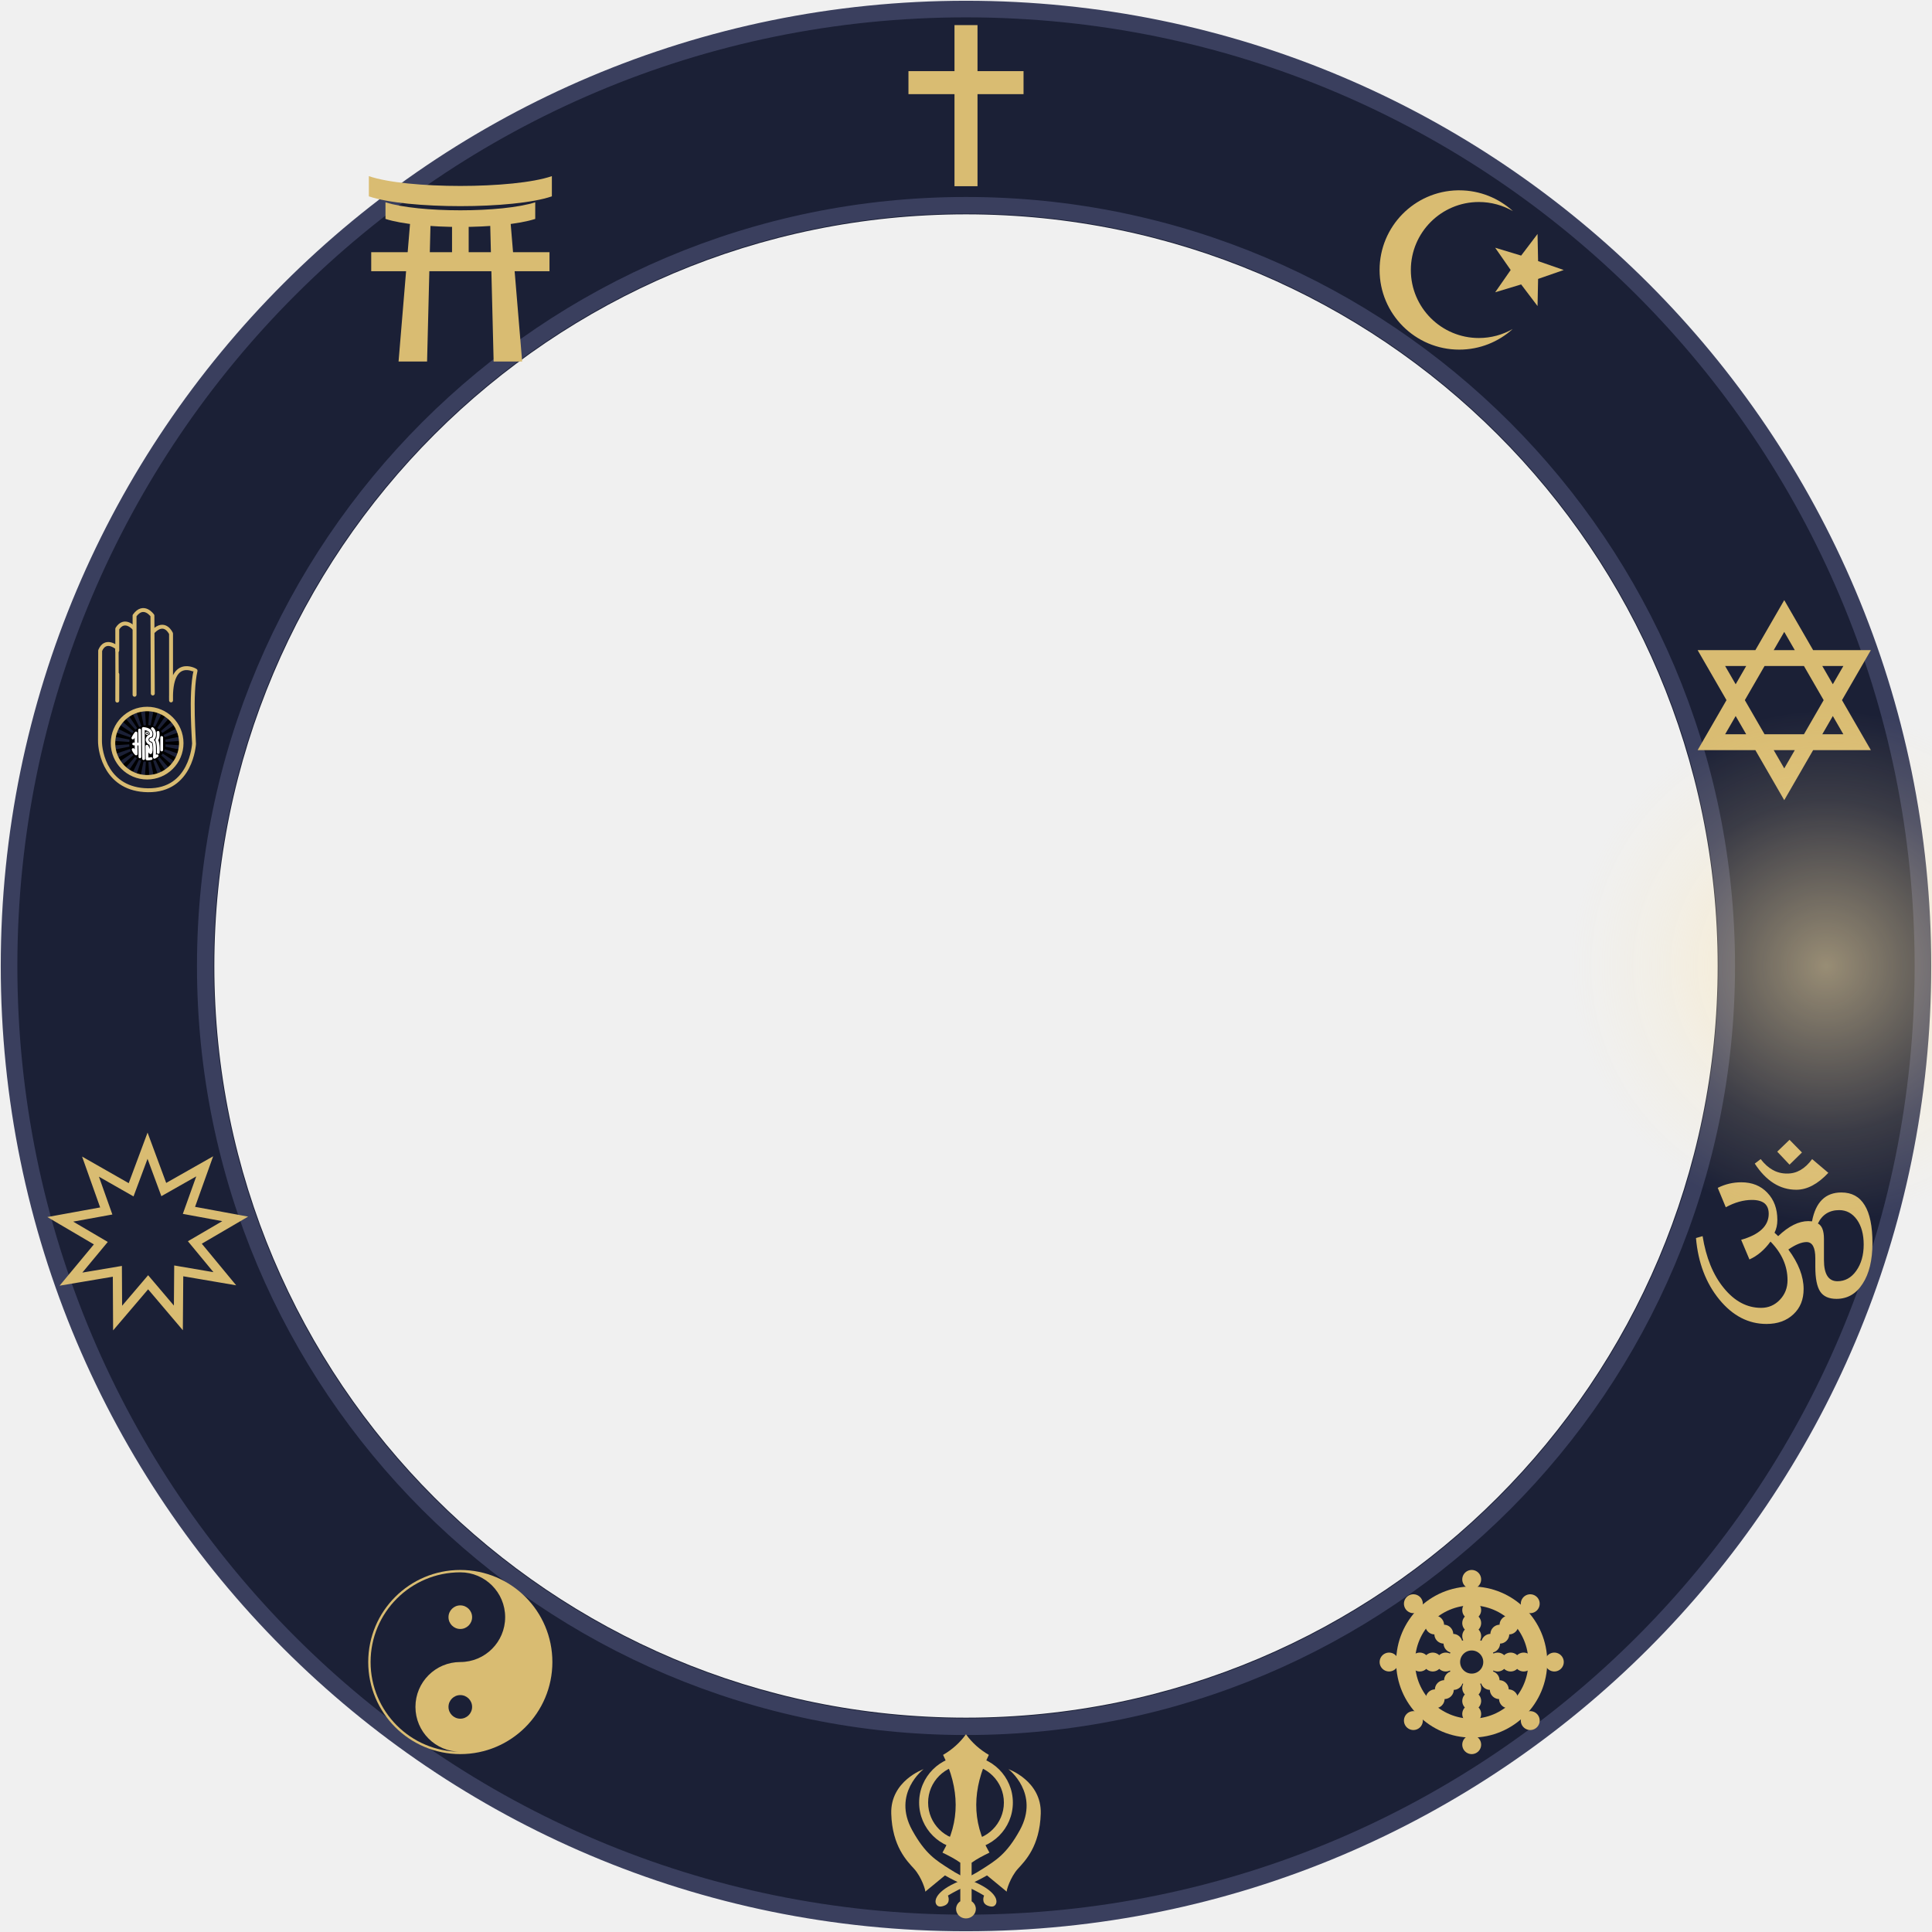
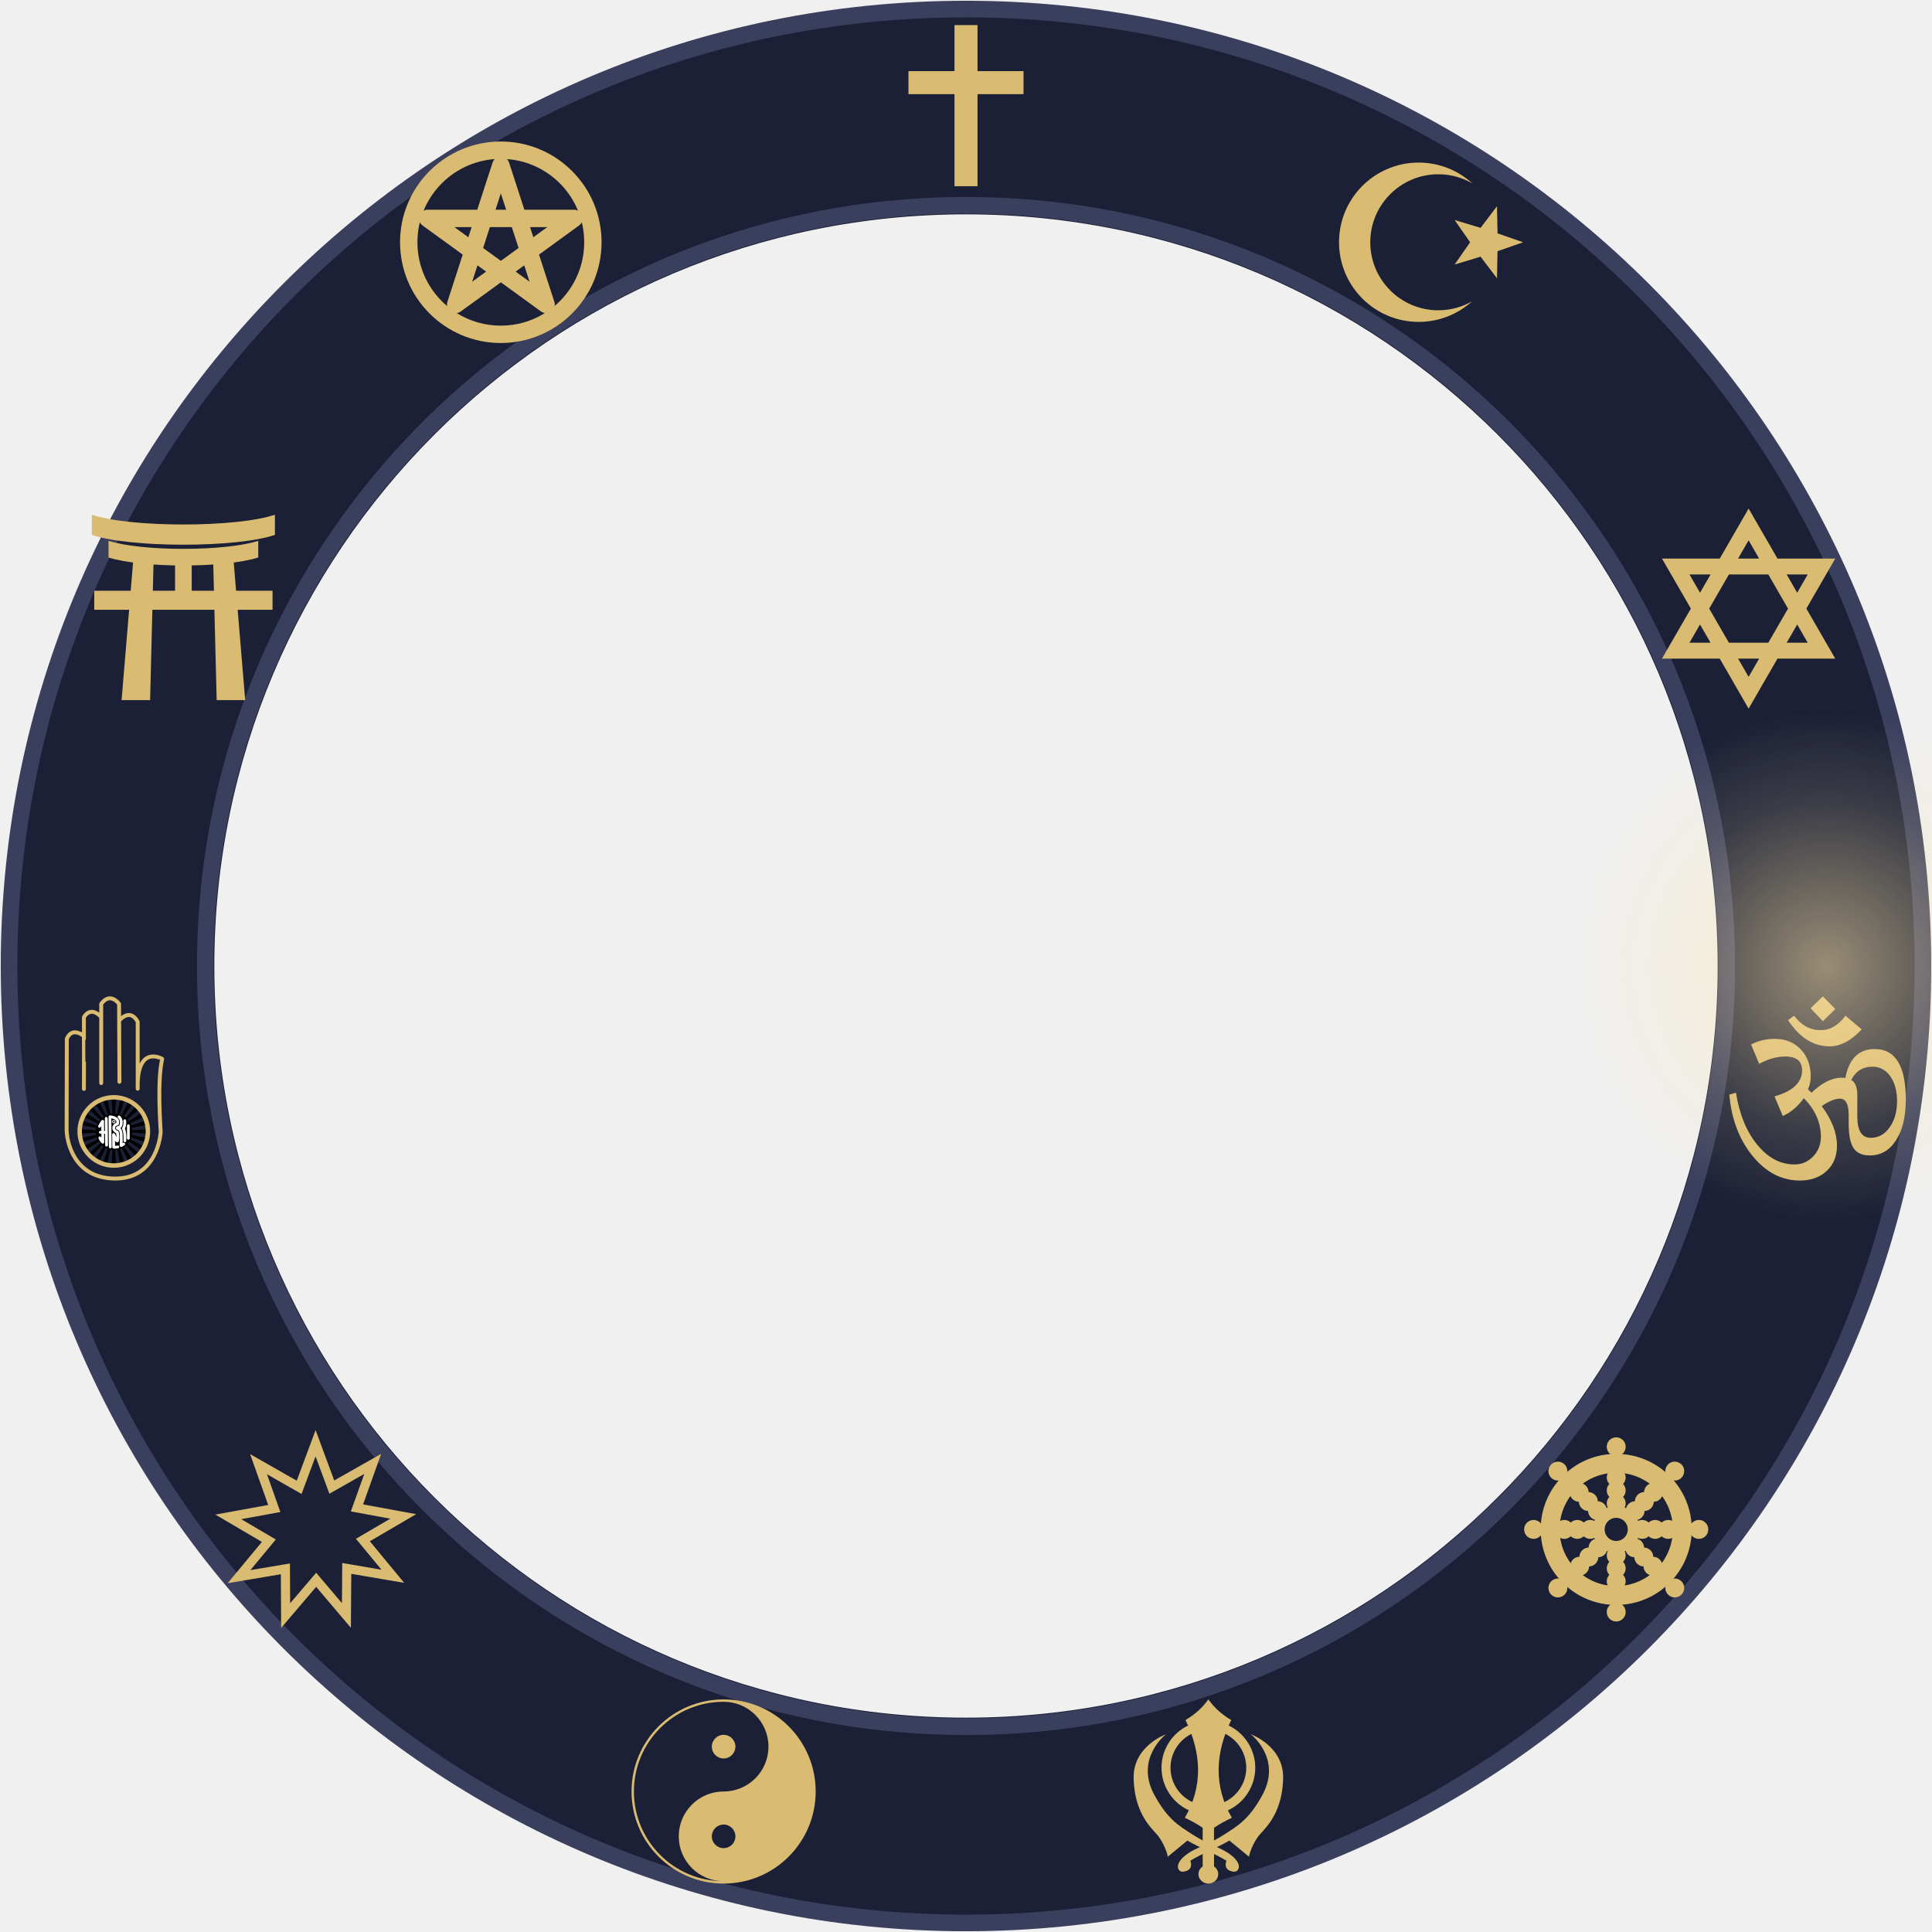
<svg xmlns="http://www.w3.org/2000/svg" viewBox="0 0 128 128" width="128" height="128" role="presentation">
  <defs>
    <radialGradient id="fcGlow" cx=".5" cy=".5" r=".5">
      <stop offset="0%" stop-color="#FFE6A8" stop-opacity=".55" />
      <stop offset="65%" stop-color="#FFE6A8" stop-opacity=".14" />
      <stop offset="100%" stop-color="#FFE6A8" stop-opacity="0" />
    </radialGradient>
  </defs>
  <style>
    .lamp { animation: fcRound 20s linear infinite;
            transform-box: view-box; transform-origin: 64px 64px }
    @keyframes fcRound { to { transform: rotate(360deg) } }
    @media (prefers-reduced-motion: reduce) { .lamp { animation: none; opacity: .35 } }
  </style>
  <path d="M64 0.4 A63.6 63.6 0 1 0 64 127.6 A63.6 63.6 0 1 0 64 0.4 Z M64 14.2 A49.8 49.8 0 1 1 64 113.8 A49.8 49.8 0 1 1 64 14.2 Z" fill="#1B2036" fill-rule="evenodd" />
  <g fill="none" stroke="#3A3F5E" stroke-width="1.1">
    <circle cx="64" cy="64" r="50.4" />
    <circle cx="64" cy="64" r="63.4" />
  </g>
  <g transform="translate(64 7) scale(0.01906) translate(-202.00 -282.00)" fill="#D9BC72">
    <path stroke="#D9BC72" stroke-width="80" d="m202,2V562M2,202H402" />
  </g>
-   <g transform="translate(97.5038 17.886) scale(0.04982) translate(-143.75 -142.10)" fill="#D9BC72">
+   <g transform="translate(94.8165 16.0485) scale(0.04982) translate(-143.75 -142.10)" fill="#D9BC72">
    <g>
      <g>
        <path d="M 125.135,36.188 C 67.608,37.282 21.26,84.307 21.26,142.094 c 0,58.472 47.466,105.938 105.938,105.938 27.338,0 52.265,-10.384 71.062,-27.406 -13.253,7.618 -28.627,11.969 -45,11.969 -49.93,0 -90.438,-40.508 -90.438,-90.438 0,-49.93 40.508,-90.437 90.438,-90.437 16.504,0 31.988,4.425 45.312,12.156 -18.833,-17.192 -43.885,-27.688 -71.375,-27.688 -0.685,0 -1.38,-0.013 -2.062,0 z" style="fill:#D9BC72;fill-opacity:1;fill-rule:evenodd;stroke:none" />
        <path d="m 316.152,177.156 -34.083,11.847 -0.735,36.076 -21.8,-28.754 -34.537,10.449 20.61,-29.618 -20.61,-29.618 34.537,10.449 21.8,-28.754 0.735,36.076 34.083,11.847 z" transform="translate(-50.0214,-34.99975)" style="fill:#D9BC72;fill-opacity:1;stroke:none" />
      </g>
    </g>
  </g>
-   <g transform="translate(118.21 46.386) scale(0.01913) translate(-299.95 -346.40)" fill="#D9BC72">
+   <g transform="translate(115.849 40.3213) scale(0.01913) translate(-299.95 -346.40)" fill="#D9BC72">
    <path d="M 47.631,492.115 552.369,492.115 300,55 Z M 300,637.82 552.369,200.705 47.631,200.705 Z" fill="none" stroke="#D9BC72" stroke-width="55" />
  </g>
-   <g transform="translate(118.21 81.614) scale(0.061) translate(-95.85 -100.00)" fill="#D9BC72">
+   <g transform="translate(120.42 72.1119) scale(0.061) translate(-95.85 -100.00)" fill="#D9BC72">
    <g transform="translate(-129.88 -543.09)">
      <g fill="#D9BC72" transform="matrix(2.7056 0 0 -2.7056 -82.084 2493.6)">
        <g fill="#D9BC72" transform="scale(.12)">
          <g fill="#D9BC72" transform="scale(8.3333)">
            <g fill="#D9BC72">
              <path d="m78.341 681.48 2.659 0.76c1.377-8.599 4.178-15.535 8.499-20.808 4.321-5.321 9.306-7.981 15.004-7.981 2.944 0 5.46 1.093 7.502 3.231 2.042 2.138 3.086 4.751 3.086 7.886 0 5.653-2.279 10.832-6.837 15.487-2.374-3.278-5.175-5.701-8.451-7.173l-3.324 7.886c7.359 2.09 11.063 5.606 11.063 10.451 0 1.853-0.57 3.231-1.662 4.181-1.139 0.903-2.801 1.378-5.08 1.378-3.324 0-6.837-0.95-10.493-2.945l-3.229 7.791c3.039 1.52 6.172 2.233 9.448 2.233 4.321 0 7.787-1.378 10.446-4.181 2.706-2.803 4.036-6.461 4.036-10.927 0-1.948-0.38-3.658-1.139-5.131l1.472-1.378c4.226 4.038 8.261 6.033 12.107 6.033 0.285 0 0.807-0.048 1.472-0.095 1.472 7.744 5.413 11.592 11.775 11.592 4.178 0 7.264-1.663 9.354-5.083 2.089-3.373 3.134-8.456 3.134-15.202 0-6.888-1.329-12.352-3.941-16.342-2.564-4.038-6.077-6.081-10.493-6.081-3.086 0-5.27 0.998-6.552 2.945-1.282 1.948-1.947 5.226-1.947 9.882v3.468c0 4.323-1.187 6.508-3.514 6.508-1.947 0-4.416-0.998-7.312-2.993 4.083-5.511 6.125-10.784 6.125-15.867 0-4.181-1.329-7.554-4.083-10.119-2.754-2.613-6.362-3.896-10.825-3.896-7.264 0-13.579 3.278-18.944 9.834-5.365 6.556-8.499 14.775-9.354 24.656zm48.952 5.843c1.614-0.855 2.421-2.898 2.421-6.176v-5.511-2.993c0-5.653 1.804-8.504 5.413-8.504 3.039 0 5.555 1.378 7.549 4.181 1.994 2.803 2.991 6.318 2.991 10.547 0 4.086-0.902 7.411-2.706 9.976-1.852 2.565-4.226 3.848-7.122 3.848-3.941 0-6.837-1.805-8.546-5.368zm-25.354 24.039 2.374 1.805c2.991-3.896 6.505-5.843 10.588-5.796 3.893-0.048 7.217 1.9 10.066 5.796l6.505-5.511c-4.226-4.513-8.499-6.793-12.867-6.793-6.552 0-12.107 3.515-16.665 10.499zm13.959 9.549 4.985-5.083-4.985-4.893-4.938 5.226 4.938 4.751z" fill="#D9BC72" />
            </g>
          </g>
        </g>
      </g>
    </g>
  </g>
-   <g transform="translate(97.5038 110.114) scale(0.15641) translate(-40.00 -40.00)" fill="#D9BC72">
+   <g transform="translate(107.078 101.327) scale(0.15641) translate(-40.00 -40.00)" fill="#D9BC72">
    <g stroke="#D9BC72" stroke-width="8" fill="none">
      <circle cx="40" cy="40" r="7.4" stroke-width="5" />
      <circle cx="40" cy="40" r="28" />
      <path stroke-linecap="round" stroke-dasharray="0,5.5" d="M5,40h0m13,0h13m20,0h13m11,0h0M40,5v0m0,13v13m0,20v13m0 11v0M15.3,15.3h0m9,9l10,10m13.5,13.5 10,10m7,7h0 m0-49.5 0,0m-9,9-10,10m-13.5,13.5-10,10m-7,7 0,0" />
    </g>
  </g>
-   <g transform="translate(64 121) scale(0.0327) translate(-151.50 -187.25)" fill="#D9BC72">
+   <g transform="translate(80.0588 118.691) scale(0.0327) translate(-151.50 -187.25)" fill="#D9BC72">
    <path d="M114.877 309.764c18.046-10.995 38.956-15.966 70.434-36.418 26.38-17.141 48.25-29.316 75.218-78.287 41.117-74.668-23.026-123.665-23.026-123.665s67.425 23.7 65.455 90.145c-1.97 66.445-31.994 95.986-46.376 111.807-15.2 16.719-24.046 45.267-22.37 46.384l-40.131-33.082c-26.402 15.391-53.042 24.996-79.204 40.864 0 0 6.925 15.211-7.713 20.605-9.158 3.375-13.96 1.322-16.434-3.88-2.828-5.943-.89-19.22 24.147-34.473z" />
    <path d="M188.123 309.764c-18.046-10.995-38.956-15.966-70.434-36.418-26.381-17.141-48.251-29.316-75.218-78.287C1.354 120.391 65.497 71.394 65.497 71.394S-1.928 95.094.042 161.539c1.97 66.445 31.994 95.986 46.376 111.807 15.2 16.719 24.046 45.267 22.37 46.384l40.131-33.082c26.402 15.391 53.042 24.996 79.204 40.864 0 0-6.925 15.211 7.713 20.605 9.158 3.375 13.959 1.322 16.434-3.88 2.828-5.943.889-19.22-24.147-34.473z" />
    <path d="M151.5 44.183c-52.403 0-94.948 42.544-94.948 94.948 0 52.403 42.545 94.948 94.948 94.948 52.403 0 94.948-42.545 94.948-94.948 0-52.404-42.545-94.948-94.948-94.948zm0 18.178c42.37 0 76.77 34.399 76.77 76.77 0 42.37-34.4 76.77-76.77 76.77s-76.77-34.4-76.77-76.77c0-42.371 34.4-76.77 76.77-76.77z" />
    <path d="M139.943 260.95c-10.099-7.418-22.722-13.943-36.098-20.462 36.481-62.959 34.407-129.809 1.226-198.015C123.724 31.617 139.186 17.718 151.423.74l.287.398c12.191 16.797 27.559 30.564 46.065 41.336-33.181 68.206-35.255 135.056 1.226 198.015-13.376 6.52-26 13.043-36.098 20.462v78.12c5.162 3.456 8.54 9.179 8.54 15.648 0 10.543-8.971 19.102-20.02 19.102s-20.02-8.56-20.02-19.102c0-6.47 3.378-12.192 8.54-15.648v-78.12z" />
  </g>
-   <g transform="translate(30.4962 110.114) scale(0.15641) translate(-0.00 -0.00)" fill="#D9BC72">
+   <g transform="translate(47.9412 118.691) scale(0.15641) translate(-0.00 -0.00)" fill="#D9BC72">
    <circle r="39" />
    <path fill="#1B2036" d="M0,38a38,38 0 0 1 0,-76a19,19 0 0 1 0,38a19,19 0 0 0 0,38" />
    <circle r="5" cy="19" fill="#1B2036" />
    <circle r="5" cy="-19" />
  </g>
-   <g transform="translate(9.78978 81.614) scale(0.03459) translate(-200.05 -199.95)" fill="#D9BC72">
+   <g transform="translate(20.9223 101.327) scale(0.03459) translate(-200.05 -199.95)" fill="#D9BC72">
    <path fill="none" stroke="#D9BC72" stroke-linecap="round" stroke-width="20.007" d="M200.318-.98l35.534 96.013 89.608-50.829-34.495 96.391 101.316 18.662-88.384 51.667 65.617 79.42-100.916-17.233-.785 103.017-66.23-78.069-66.82 78.411-.552-102.376L32.622 291.21l65.383-78.78-88.823-52.188 100.725-18.322L75.41 44.847l88.937 50.71z" transform="matrix(.8747 0 0 .87465 24.419 35.79)" />
  </g>
-   <g transform="translate(9.78978 46.386) scale(0.02397) translate(-162.00 -277.00)" fill="#D9BC72">
+   <g transform="translate(7.58018 72.1119) scale(0.02397) translate(-162.00 -277.00)" fill="#D9BC72">
    <g>
      <path style="fill:none;fill-rule:evenodd;stroke:#D9BC72;stroke-width:10.807;stroke-linecap:round;stroke-linejoin:round;stroke-miterlimit:4;stroke-dasharray:none;stroke-opacity:1;display:inline" d="M 175.919,258.663 L 174.874,43.346 C 174.874,43.346 150.714,8.618 125.504,43.346 L 125.504,262.136" />
      <path style="fill:none;fill-rule:evenodd;stroke:#D9BC72;stroke-width:10.807;stroke-linecap:round;stroke-linejoin:round;stroke-miterlimit:4;stroke-dasharray:none;stroke-opacity:1;display:inline" d="M 123.928,78.075 C 123.928,78.075 97.668,47.977 77.71,79.811 L 77.71,139.429" />
      <path style="fill:none;fill-rule:evenodd;stroke:#D9BC72;stroke-width:10.807;stroke-linecap:round;stroke-linejoin:round;stroke-miterlimit:4;stroke-dasharray:none;stroke-opacity:1;display:inline" d="M 77.71,278.343 C 77.71,278.343 78.124,132.859 77.71,132.483 C 72.835,128.056 44.044,107.073 30.441,140.007 L 29.916,388.316 C 29.33,421.587 48.498,524.473 162.269,526.073 C 282.662,527.766 289.688,399.137 289.895,397.577 C 290.383,393.887 278.965,259.796 294.096,195.573 C 293.831,194.596 223.246,154.279 226.35,277.77 L 226.344,93.124 C 226.344,93.124 209.538,54.344 176.975,87.336" />
      <g transform="matrix(3.010008,0,0,3.010008,14.2474,37.21492)">
        <path d="M 46.447,87.934 L 48.49,119.137 L 50.571,87.934 L 48.49,88.226 L 46.447,87.934 z " style="fill:black;fill-opacity:1;fill-rule:evenodd;stroke:none;stroke-width:0.1;stroke-linecap:butt;stroke-linejoin:miter;stroke-miterlimit:4;stroke-dasharray:none;stroke-opacity:1;display:inline" />
        <path style="fill:black;fill-opacity:1;fill-rule:evenodd;stroke:none;stroke-width:0.1;stroke-linecap:butt;stroke-linejoin:miter;stroke-miterlimit:4;stroke-dasharray:none;stroke-opacity:1;display:inline" d="M 54.593,88.464 L 48.491,119.132 L 58.576,89.531 L 56.491,89.275 L 54.593,88.464 z " />
        <path d="M 62.324,91.083 L 48.493,119.128 L 65.896,93.145 L 63.948,92.358 L 62.324,91.083 z " style="fill:black;fill-opacity:1;fill-rule:evenodd;stroke:none;stroke-width:0.1;stroke-linecap:butt;stroke-linejoin:miter;stroke-miterlimit:4;stroke-dasharray:none;stroke-opacity:1;display:inline" />
        <path d="M 69.115,95.615 L 48.496,119.124 L 72.031,98.531 L 70.353,97.267 L 69.115,95.615 z " style="fill:black;fill-opacity:1;fill-rule:evenodd;stroke:none;stroke-width:0.1;stroke-linecap:butt;stroke-linejoin:miter;stroke-miterlimit:4;stroke-dasharray:none;stroke-opacity:1;display:inline" />
        <path style="fill:black;fill-opacity:1;fill-rule:evenodd;stroke:none;stroke-width:0.1;stroke-linecap:butt;stroke-linejoin:miter;stroke-miterlimit:4;stroke-dasharray:none;stroke-opacity:1;display:inline" d="M 74.5,101.75 L 48.5,119.121 L 76.562,105.321 L 75.269,103.666 L 74.5,101.75 z " />
        <path d="M 78.115,109.069 L 48.504,119.12 L 79.182,113.053 L 78.362,111.119 L 78.115,109.069 z " style="fill:black;fill-opacity:1;fill-rule:evenodd;stroke:none;stroke-width:0.1;stroke-linecap:butt;stroke-linejoin:miter;stroke-miterlimit:4;stroke-dasharray:none;stroke-opacity:1;display:inline" />
        <path d="M 79.712,117.075 L 48.509,119.119 L 79.712,121.199 L 79.42,119.119 L 79.712,117.075 z " style="fill:black;fill-opacity:1;fill-rule:evenodd;stroke:none;stroke-width:0.1;stroke-linecap:butt;stroke-linejoin:miter;stroke-miterlimit:4;stroke-dasharray:none;stroke-opacity:1;display:inline" />
        <path d="M 79.182,125.221 L 48.513,119.12 L 78.115,129.205 L 78.371,127.12 L 79.182,125.221 z " style="fill:black;fill-opacity:1;fill-rule:evenodd;stroke:none;stroke-width:0.1;stroke-linecap:butt;stroke-linejoin:miter;stroke-miterlimit:4;stroke-dasharray:none;stroke-opacity:1;display:inline" />
        <path d="M 76.562,132.953 L 48.518,119.121 L 74.5,136.524 L 75.288,134.577 L 76.562,132.953 z " style="fill:black;fill-opacity:1;fill-rule:evenodd;stroke:none;stroke-width:0.1;stroke-linecap:butt;stroke-linejoin:miter;stroke-miterlimit:4;stroke-dasharray:none;stroke-opacity:1;display:inline" />
        <path d="M 72.031,139.743 L 48.522,119.124 L 69.115,142.659 L 70.379,140.982 L 72.031,139.743 z " style="fill:black;fill-opacity:1;fill-rule:evenodd;stroke:none;stroke-width:0.1;stroke-linecap:butt;stroke-linejoin:miter;stroke-miterlimit:4;stroke-dasharray:none;stroke-opacity:1;display:inline" />
        <path d="M 65.896,145.129 L 48.524,119.128 L 62.324,147.191 L 63.98,145.898 L 65.896,145.129 z " style="fill:black;fill-opacity:1;fill-rule:evenodd;stroke:none;stroke-width:0.1;stroke-linecap:butt;stroke-linejoin:miter;stroke-miterlimit:4;stroke-dasharray:none;stroke-opacity:1;display:inline" />
        <path d="M 58.576,148.743 L 48.526,119.132 L 54.593,149.811 L 56.527,148.99 L 58.576,148.743 z " style="fill:black;fill-opacity:1;fill-rule:evenodd;stroke:none;stroke-width:0.1;stroke-linecap:butt;stroke-linejoin:miter;stroke-miterlimit:4;stroke-dasharray:none;stroke-opacity:1;display:inline" />
        <path d="M 50.571,150.34 L 48.527,119.137 L 46.447,150.34 L 48.527,150.048 L 50.571,150.34 z " style="fill:black;fill-opacity:1;fill-rule:evenodd;stroke:none;stroke-width:0.1;stroke-linecap:butt;stroke-linejoin:miter;stroke-miterlimit:4;stroke-dasharray:none;stroke-opacity:1;display:inline" />
        <path d="M 42.424,149.811 L 48.526,119.142 L 38.441,148.743 L 40.526,149 L 42.424,149.811 z " style="fill:black;fill-opacity:1;fill-rule:evenodd;stroke:none;stroke-width:0.1;stroke-linecap:butt;stroke-linejoin:miter;stroke-miterlimit:4;stroke-dasharray:none;stroke-opacity:1;display:inline" />
        <path d="M 34.693,147.191 L 48.524,119.146 L 31.121,145.129 L 33.069,145.916 L 34.693,147.191 z " style="fill:black;fill-opacity:1;fill-rule:evenodd;stroke:none;stroke-width:0.1;stroke-linecap:butt;stroke-linejoin:miter;stroke-miterlimit:4;stroke-dasharray:none;stroke-opacity:1;display:inline" />
        <path d="M 27.903,142.659 L 48.522,119.15 L 24.987,139.743 L 26.664,141.008 L 27.903,142.659 z " style="fill:black;fill-opacity:1;fill-rule:evenodd;stroke:none;stroke-width:0.1;stroke-linecap:butt;stroke-linejoin:miter;stroke-miterlimit:4;stroke-dasharray:none;stroke-opacity:1;display:inline" />
        <path d="M 22.517,136.524 L 48.518,119.153 L 20.455,132.953 L 21.748,134.609 L 22.517,136.524 z " style="fill:black;fill-opacity:1;fill-rule:evenodd;stroke:none;stroke-width:0.1;stroke-linecap:butt;stroke-linejoin:miter;stroke-miterlimit:4;stroke-dasharray:none;stroke-opacity:1;display:inline" />
        <path d="M 18.902,129.205 L 48.513,119.155 L 17.835,125.221 L 18.655,127.155 L 18.902,129.205 z " style="fill:black;fill-opacity:1;fill-rule:evenodd;stroke:none;stroke-width:0.1;stroke-linecap:butt;stroke-linejoin:miter;stroke-miterlimit:4;stroke-dasharray:none;stroke-opacity:1;display:inline" />
        <path d="M 38.441,89.531 L 48.491,119.142 L 42.424,88.464 L 40.491,89.284 L 38.441,89.531 z " style="fill:black;fill-opacity:1;fill-rule:evenodd;stroke:none;stroke-width:0.1;stroke-linecap:butt;stroke-linejoin:miter;stroke-miterlimit:4;stroke-dasharray:none;stroke-opacity:1;display:inline" />
        <path d="M 31.121,93.145 L 48.493,119.146 L 34.693,91.083 L 33.037,92.376 L 31.121,93.145 z " style="fill:black;fill-opacity:1;fill-rule:evenodd;stroke:none;stroke-width:0.1;stroke-linecap:butt;stroke-linejoin:miter;stroke-miterlimit:4;stroke-dasharray:none;stroke-opacity:1;display:inline" />
        <path d="M 24.987,98.531 L 48.496,119.15 L 27.903,95.615 L 26.638,97.293 L 24.987,98.531 z " style="fill:black;fill-opacity:1;fill-rule:evenodd;stroke:none;stroke-width:0.1;stroke-linecap:butt;stroke-linejoin:miter;stroke-miterlimit:4;stroke-dasharray:none;stroke-opacity:1;display:inline" />
        <path d="M 20.455,105.321 L 48.5,119.153 L 22.517,101.75 L 21.73,103.697 L 20.455,105.321 z " style="fill:black;fill-opacity:1;fill-rule:evenodd;stroke:none;stroke-width:0.1;stroke-linecap:butt;stroke-linejoin:miter;stroke-miterlimit:4;stroke-dasharray:none;stroke-opacity:1;display:inline" />
        <path d="M 17.835,113.053 L 48.504,119.155 L 18.902,109.069 L 18.646,111.154 L 17.835,113.053 z " style="fill:black;fill-opacity:1;fill-rule:evenodd;stroke:none;stroke-width:0.1;stroke-linecap:butt;stroke-linejoin:miter;stroke-miterlimit:4;stroke-dasharray:none;stroke-opacity:1;display:inline" />
        <path d="M 17.306,121.199 L 48.509,119.155 L 17.306,117.075 L 17.598,119.155 L 17.306,121.199 z " style="fill:black;fill-opacity:1;fill-rule:evenodd;stroke:none;stroke-width:0.1;stroke-linecap:butt;stroke-linejoin:miter;stroke-miterlimit:4;stroke-dasharray:none;stroke-opacity:1;display:inline" />
        <path transform="matrix(1.198103,0,0,1.198103,-407.0898,-720.7645)" d="M 406.429 701.023 A 26.161 26.161 0 1 1  354.107,701.023 A 26.161 26.161 0 1 1  406.429 701.023 z" style="fill:none;fill-opacity:1;fill-rule:evenodd;stroke:#D9BC72;stroke-width:3.412;stroke-linecap:round;stroke-linejoin:round;stroke-miterlimit:4;stroke-dasharray:none;stroke-opacity:1;display:inline" />
        <path style="fill:black;fill-opacity:1;fill-rule:evenodd;stroke:none;stroke-width:8;stroke-linecap:round;stroke-linejoin:round;stroke-miterlimit:4;stroke-dasharray:none;stroke-opacity:1" d="M 571.241 615.471 A 56.569 56.569 0 1 1  458.104,615.471 A 56.569 56.569 0 1 1  571.241 615.471 z" transform="matrix(0.295853,0,0,0.295853,-103.4896,-62.65335)" />
        <path style="fill:black;fill-opacity:1;fill-rule:evenodd;stroke:white;stroke-width:2.561;stroke-linecap:round;stroke-linejoin:round;stroke-miterlimit:4;stroke-dasharray:none;stroke-opacity:1" d="M 35.412,114.425 C 36.06,113.058 36.928,111.493 38.287,109.812 L 38.43,129.07 C 37.568,128.4 36.275,126.639 35.7,125.029" />
        <path style="fill:black;fill-opacity:1;fill-rule:evenodd;stroke:white;stroke-width:2.561;stroke-linecap:round;stroke-linejoin:round;stroke-miterlimit:4;stroke-dasharray:none;stroke-opacity:1" d="M 36.148,119.891 L 41.466,120.035" />
        <path style="fill:black;fill-opacity:1;fill-rule:evenodd;stroke:white;stroke-width:2.561;stroke-linecap:round;stroke-linejoin:round;stroke-miterlimit:4;stroke-dasharray:none;stroke-opacity:1" d="M 41.592,107.101 L 41.88,131.767" />
        <path style="fill:black;fill-opacity:1;fill-rule:evenodd;stroke:white;stroke-width:2.561;stroke-linecap:round;stroke-linejoin:round;stroke-miterlimit:4;stroke-dasharray:none;stroke-opacity:1" d="M 45.287,133.386 C 45.287,133.386 44.963,111.571 44.999,105.679 C 54.664,106.685 51.754,112.418 51.754,112.418 C 51.754,112.418 50.208,112.407 49.167,113.855 C 48.341,115.005 48.267,116.61 48.88,117.592 C 49.433,118.48 50.065,119.281 51.754,119.748 C 52.293,121.939 52.562,125.64 51.898,127.652 C 51.233,129.664 48.29,120.726 48.305,122.047 C 48.323,123.628 48.448,133.604 48.448,133.604 C 49.598,133.748 51.035,133.604 52.185,133.317" />
        <path style="fill:black;fill-opacity:1;fill-rule:evenodd;stroke:white;stroke-width:2.561;stroke-linecap:round;stroke-linejoin:round;stroke-miterlimit:4;stroke-dasharray:none;stroke-opacity:1" d="M 53.32,105.807 C 55.649,107.932 55.814,111.233 54.916,113.712 C 54.017,116.191 51.718,115.077 51.754,116.011 C 51.79,116.945 54.017,115.796 54.916,119.173 C 55.814,122.55 55.203,132.167 55.203,132.167 C 55.203,132.167 56.604,131.541 57.646,130.715" />
        <path style="fill:black;fill-opacity:1;fill-rule:evenodd;stroke:white;stroke-width:2.561;stroke-linecap:round;stroke-linejoin:round;stroke-miterlimit:4;stroke-dasharray:none;stroke-opacity:1" d="M 58.548,109.256 C 58.548,109.256 59.194,113.642 57.317,116.37 C 59.269,119.931 58.672,127.712 58.672,127.712" />
        <path d="M 61.874,113.9 L 61.873,125.441" style="fill:black;fill-opacity:1;fill-rule:evenodd;stroke:white;stroke-width:2.545;stroke-linecap:round;stroke-linejoin:round;stroke-miterlimit:4;stroke-dasharray:none;stroke-opacity:1" />
        <path style="fill:black;fill-opacity:1;fill-rule:evenodd;stroke:white;stroke-width:9;stroke-linecap:round;stroke-linejoin:round;stroke-miterlimit:4;stroke-dasharray:none;stroke-opacity:1" d="M 523.259 600.319 A 1.515 1.515 0 1 1  520.229,600.319 A 1.515 1.515 0 1 1  523.259 600.319 z" transform="matrix(0.260652,0,0,0.260652,-87.49072,-46.35457)" />
      </g>
    </g>
  </g>
-   <g transform="translate(30.50 17.89) scale(0.3937) translate(-24 -24)">
+   <g transform="translate(12.15 40.32) scale(0.3937) translate(-24 -24)">
    <g fill="#D9BC72">
      <path d="M13.6 39.4 L15.6 15.4 L19 15.4 L18.4 39.4 Z" />
      <path d="M34.4 39.4 L32.4 15.4 L29 15.4 L29.6 39.4 Z" />
      <path d="M22.6 16.4 L25.4 16.4 L25.4 21.4 L22.6 21.4 Z" />
      <path d="M9 21 L39 21 L39 24.2 L9 24.2 Z" />
      <path d="M11.4 12.6 C17 14.4 31 14.4 36.6 12.6 L36.6 15.4 C31 17.2 17 17.2 11.4 15.4 Z" />
      <path d="M8.6 8.2 C15 10.4 33 10.4 39.4 8.2 L39.4 11.6 C33 13.8 15 13.8 8.6 11.6 Z" />
    </g>
  </g>
+   <g fill="none" stroke="#D9BC72" stroke-width="1.15" stroke-linejoin="round">
+     <circle cx="33.18" cy="16.05" r="6.1" />
+     <path d="M33.18 10.95 L36.18 20.17 L28.33 14.47 L38.03 14.47 L30.19 20.17 Z" />
+   </g>
  <g class="lamp">
    <circle cx="121" cy="64" r="17" fill="url(#fcGlow)" />
  </g>
</svg>
